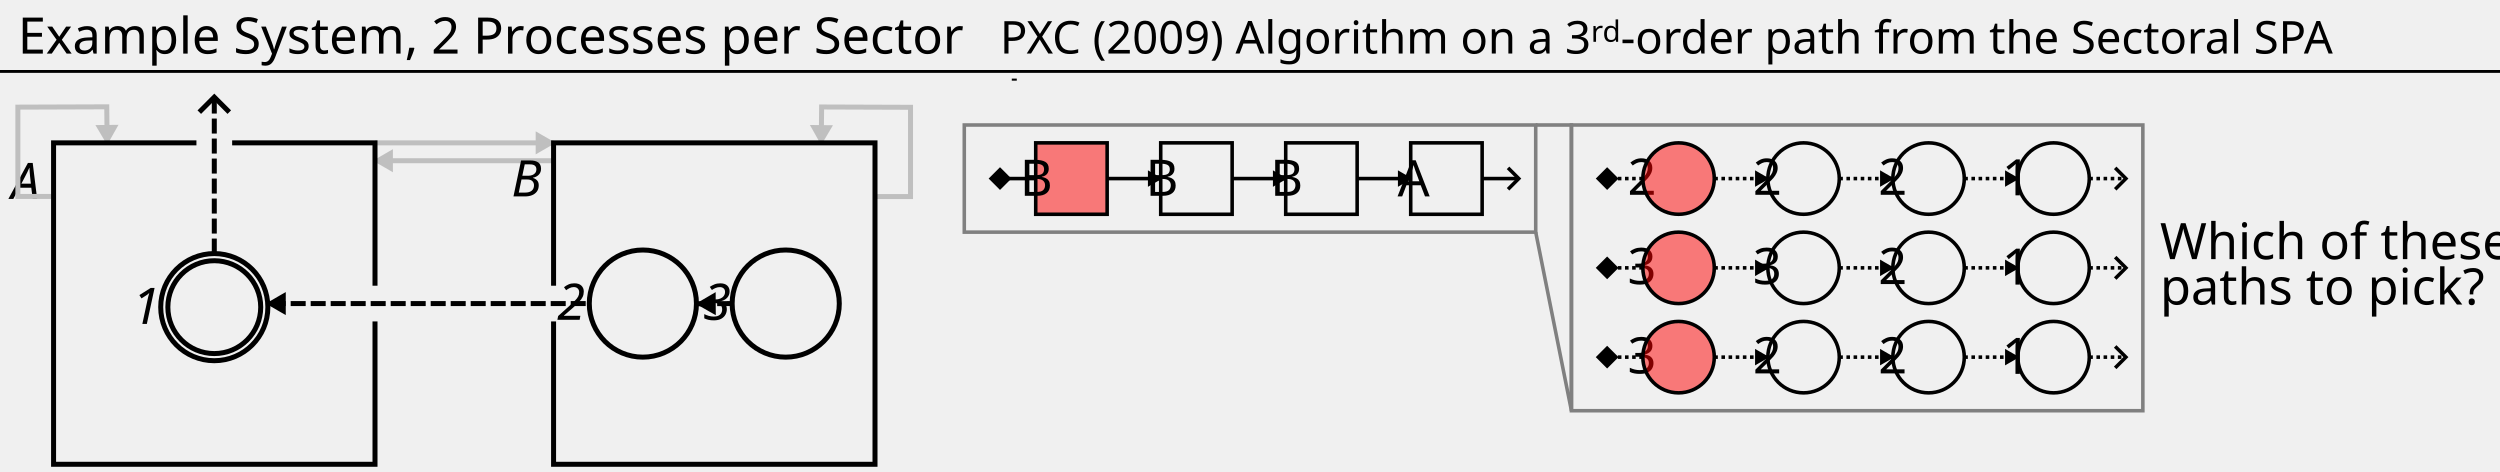
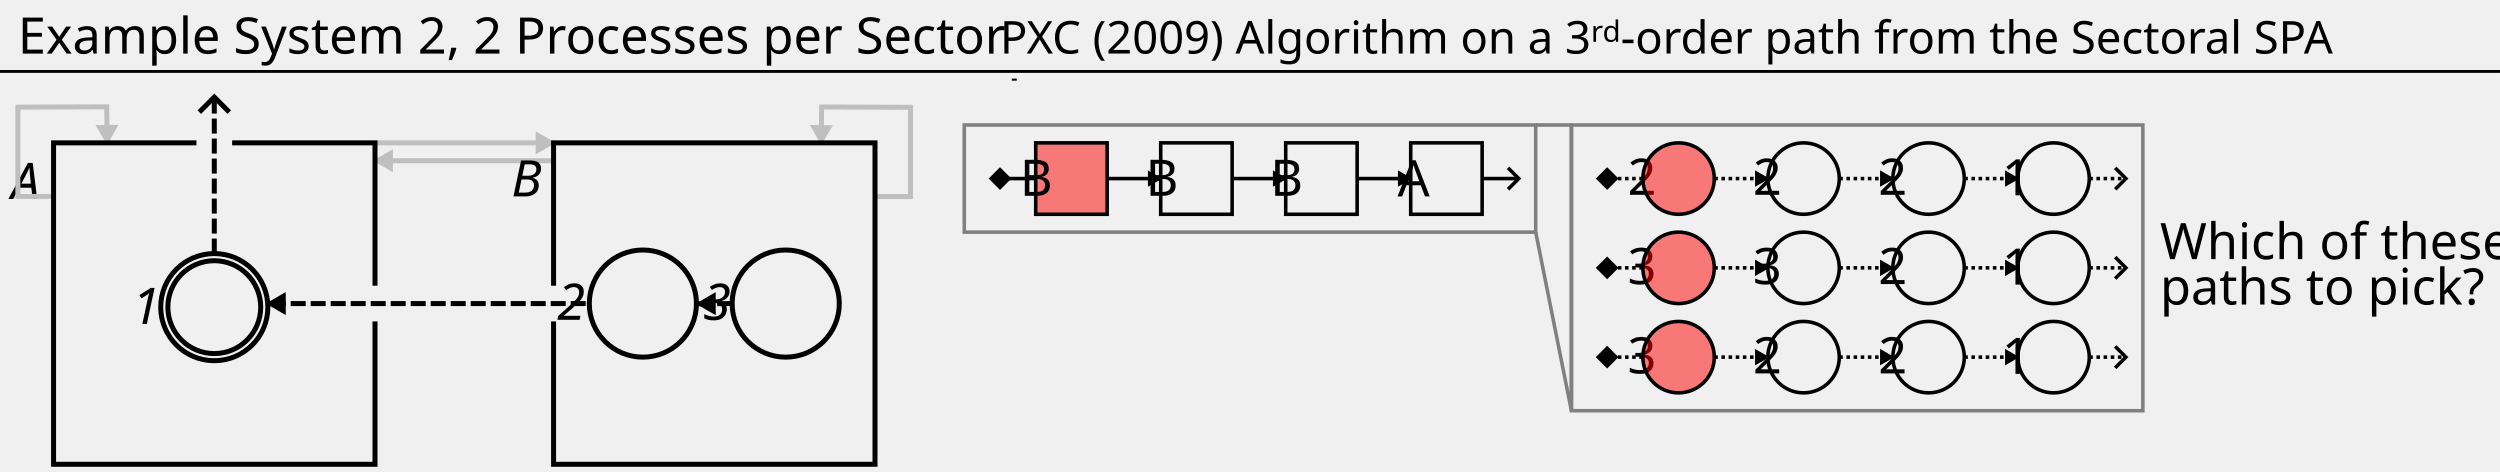
<svg xmlns="http://www.w3.org/2000/svg" xmlns:xlink="http://www.w3.org/1999/xlink" width="175mm" height="33mm" viewBox="0 0 661.417 124.725" version="1.1" id="svg1" xml:space="preserve">
  <defs id="defs1">
    <linearGradient id="swatch9">
      <stop style="stop-color:#ff0000;stop-opacity:1;" offset="0" id="stop9" />
      <stop style="stop-color:#0000ff;stop-opacity:1;" offset="1" id="stop10" />
    </linearGradient>
    <linearGradient id="linearGradient5-4" gradientTransform="matrix(3.760706,0,0,3.798444,597.8107,-311.2805)" x1="-85.604" y1="101.815" x2="-65.251" y2="101.815" gradientUnits="userSpaceOnUse">
      <stop style="stop-color:#ff0000;stop-opacity:1;" offset="0" id="stop4-8" />
      <stop style="stop-color:#0000ff;stop-opacity:1;" offset="1" id="stop5-6" />
    </linearGradient>
    <linearGradient id="linearGradient5" gradientTransform="matrix(3.760706,0,0,3.798444,811.7163,-311.6111)" x1="-85.604" y1="101.815" x2="-65.251" y2="101.815" gradientUnits="userSpaceOnUse">
      <stop style="stop-color:#ff0000;stop-opacity:1;" offset="0" id="stop4" />
      <stop style="stop-color:#0000ff;stop-opacity:1;" offset="1" id="stop5" />
    </linearGradient>
    <linearGradient xlink:href="#swatch9" id="linearGradient14" gradientUnits="userSpaceOnUse" gradientTransform="rotate(-45,-159.0584,269.5763)" x1="14.985" y1="239.158" x2="14.985" y2="210.874" />
    <linearGradient id="linearGradient5-9" gradientTransform="matrix(0.99502,0,0,1.005005,-8.503949,355.2464)" x1="492.236" y1="74.752" x2="569.162" y2="74.752" gradientUnits="userSpaceOnUse">
      <stop style="stop-color:#ff0000;stop-opacity:1;" offset="0" id="stop4-2" />
      <stop style="stop-color:#0000ff;stop-opacity:1;" offset="1" id="stop5-0" />
    </linearGradient>
    <marker style="overflow:visible" id="marker19-25-2-1-8-2-9-8-4-9-6-9" refX="3" refY="0" orient="auto-start-reverse" markerWidth="0.75" markerHeight="0.75" viewBox="0 0 1 1" preserveAspectRatio="xMidYMid">
      <path transform="scale(0.5)" style="fill:context-stroke;fill-rule:evenodd;stroke:context-stroke;stroke-width:1pt" d="M 5.77,0 -2.88,5 V -5 Z" id="path19-86-1-2-8-7-5-3-1-0-5-55" />
    </marker>
    <marker style="overflow:visible" id="ArrowWide-5-7-5" refX="0" refY="0" orient="auto-start-reverse" markerWidth="1" markerHeight="1" viewBox="0 0 1 1" preserveAspectRatio="xMidYMid">
      <path style="fill:none;stroke:context-stroke;stroke-width:1;stroke-linecap:butt" d="M 3,-3 0,0 3,3" id="path1-7-1-3" transform="rotate(180,0.125,0)" />
    </marker>
    <marker style="overflow:visible" id="marker19-68-37-1-5-0-9-9-6" refX="3" refY="0" orient="auto-start-reverse" markerWidth="0.75" markerHeight="0.75" viewBox="0 0 1 1" preserveAspectRatio="xMidYMid">
      <path transform="scale(0.5)" style="fill:context-stroke;fill-rule:evenodd;stroke:context-stroke;stroke-width:1pt" d="M 5.77,0 -2.88,5 V -5 Z" id="path19-602-4-7-8-195-7-4-7" />
    </marker>
    <marker style="overflow:visible" id="marker19-25-2-1-8-2-9-8-4-9-60-8" refX="3" refY="0" orient="auto-start-reverse" markerWidth="0.75" markerHeight="0.75" viewBox="0 0 1 1" preserveAspectRatio="xMidYMid">
      <path transform="scale(0.5)" style="fill:context-stroke;fill-rule:evenodd;stroke:context-stroke;stroke-width:1pt" d="M 5.77,0 -2.88,5 V -5 Z" id="path19-86-1-2-8-7-5-3-1-0-3-8" />
    </marker>
    <marker style="overflow:visible" id="marker19-25-2-1-8-2-9-8-4-9-04-2-5" refX="3" refY="0" orient="auto-start-reverse" markerWidth="0.75" markerHeight="0.75" viewBox="0 0 1 1" preserveAspectRatio="xMidYMid">
      <path transform="scale(0.5)" style="fill:context-stroke;fill-rule:evenodd;stroke:context-stroke;stroke-width:1pt" d="M 5.77,0 -2.88,5 V -5 Z" id="path19-86-1-2-8-7-5-3-1-0-45-0-1" />
    </marker>
    <marker style="overflow:visible" id="marker19-68-37-1-5-0-9-9-6-1" refX="3" refY="0" orient="auto-start-reverse" markerWidth="0.75" markerHeight="0.75" viewBox="0 0 1 1" preserveAspectRatio="xMidYMid">
      <path transform="scale(0.5)" style="fill:context-stroke;fill-rule:evenodd;stroke:context-stroke;stroke-width:1pt" d="M 5.77,0 -2.88,5 V -5 Z" id="path19-602-4-7-8-195-7-4-7-7" />
    </marker>
    <marker style="overflow:visible" id="marker19-25-2-1-8-2-9-8-4-9-6-9-1-1-0" refX="3" refY="0" orient="auto-start-reverse" markerWidth="0.75" markerHeight="0.75" viewBox="0 0 1 1" preserveAspectRatio="xMidYMid">
      <path transform="scale(0.5)" style="fill:context-stroke;fill-rule:evenodd;stroke:context-stroke;stroke-width:1pt" d="M 5.77,0 -2.88,5 V -5 Z" id="path19-86-1-2-8-7-5-3-1-0-5-55-1-7-0" />
    </marker>
    <marker style="overflow:visible" id="marker19-25-2-1-8-2-9-8-4-9-6-9-1-1-0-6" refX="3" refY="0" orient="auto-start-reverse" markerWidth="0.75" markerHeight="0.75" viewBox="0 0 1 1" preserveAspectRatio="xMidYMid">
      <path transform="scale(0.5)" style="fill:context-stroke;fill-rule:evenodd;stroke:context-stroke;stroke-width:1pt" d="M 5.77,0 -2.88,5 V -5 Z" id="path19-86-1-2-8-7-5-3-1-0-5-55-1-7-0-4" />
    </marker>
    <marker style="overflow:visible" id="marker19-25-2-1-8-2-9-8-4-9-6-9-1-1-0-9" refX="3" refY="0" orient="auto-start-reverse" markerWidth="0.75" markerHeight="0.75" viewBox="0 0 1 1" preserveAspectRatio="xMidYMid">
      <path transform="scale(0.5)" style="fill:context-stroke;fill-rule:evenodd;stroke:context-stroke;stroke-width:1pt" d="M 5.77,0 -2.88,5 V -5 Z" id="path19-86-1-2-8-7-5-3-1-0-5-55-1-7-0-3" />
    </marker>
    <marker style="overflow:visible" id="ArrowWide-5-7-5-0-9-1-9-2-1" refX="0" refY="0" orient="auto-start-reverse" markerWidth="1" markerHeight="1" viewBox="0 0 1 1" preserveAspectRatio="xMidYMid">
      <path style="fill:none;stroke:context-stroke;stroke-width:1;stroke-linecap:butt" d="M 3,-3 0,0 3,3" id="path1-7-1-3-4-6-1-2-1-6" transform="rotate(180,0.125,0)" />
    </marker>
    <marker style="overflow:visible" id="Diamond-1-1-97-5-8" refX="0" refY="0" orient="auto" markerWidth="1" markerHeight="1" viewBox="0 0 1 1" preserveAspectRatio="xMidYMid">
      <path transform="scale(0.45)" style="fill:context-stroke;fill-rule:evenodd;stroke:none" d="M 0,-7.071 -7.071,0 0,7.071 7.071,0 Z" id="path19-2-4-5-8-9" />
    </marker>
    <marker style="overflow:visible" id="marker19-25-2-1-8-2-9-8-4-9-6-9-1-1-0-7" refX="3" refY="0" orient="auto-start-reverse" markerWidth="0.75" markerHeight="0.75" viewBox="0 0 1 1" preserveAspectRatio="xMidYMid">
      <path transform="scale(0.5)" style="fill:context-stroke;fill-rule:evenodd;stroke:context-stroke;stroke-width:1pt" d="M 5.77,0 -2.88,5 V -5 Z" id="path19-86-1-2-8-7-5-3-1-0-5-55-1-7-0-5" />
    </marker>
    <marker style="overflow:visible" id="marker19-25-2-1-8-2-9-8-4-9-6-9-1-1-0-6-0" refX="3" refY="0" orient="auto-start-reverse" markerWidth="0.75" markerHeight="0.75" viewBox="0 0 1 1" preserveAspectRatio="xMidYMid">
      <path transform="scale(0.5)" style="fill:context-stroke;fill-rule:evenodd;stroke:context-stroke;stroke-width:1pt" d="M 5.77,0 -2.88,5 V -5 Z" id="path19-86-1-2-8-7-5-3-1-0-5-55-1-7-0-4-2" />
    </marker>
    <marker style="overflow:visible" id="marker19-25-2-1-8-2-9-8-4-9-6-9-1-1-0-9-1" refX="3" refY="0" orient="auto-start-reverse" markerWidth="0.75" markerHeight="0.75" viewBox="0 0 1 1" preserveAspectRatio="xMidYMid">
      <path transform="scale(0.5)" style="fill:context-stroke;fill-rule:evenodd;stroke:context-stroke;stroke-width:1pt" d="M 5.77,0 -2.88,5 V -5 Z" id="path19-86-1-2-8-7-5-3-1-0-5-55-1-7-0-3-8" />
    </marker>
    <marker style="overflow:visible" id="Diamond-1-1-97-5-8-7" refX="0" refY="0" orient="auto" markerWidth="1" markerHeight="1" viewBox="0 0 1 1" preserveAspectRatio="xMidYMid">
      <path transform="scale(0.45)" style="fill:context-stroke;fill-rule:evenodd;stroke:none" d="M 0,-7.071 -7.071,0 0,7.071 7.071,0 Z" id="path19-2-4-5-8-9-1" />
    </marker>
    <marker style="overflow:visible" id="ArrowWide-5-7-5-0-9-1-9-2-1-5" refX="0" refY="0" orient="auto-start-reverse" markerWidth="1" markerHeight="1" viewBox="0 0 1 1" preserveAspectRatio="xMidYMid">
      <path style="fill:none;stroke:context-stroke;stroke-width:1;stroke-linecap:butt" d="M 3,-3 0,0 3,3" id="path1-7-1-3-4-6-1-2-1-6-5" transform="rotate(180,0.125,0)" />
    </marker>
    <marker style="overflow:visible" id="marker19-25-2-1-8-2-9-8-4-9-6-9-1-1-0-7-7" refX="3" refY="0" orient="auto-start-reverse" markerWidth="0.75" markerHeight="0.75" viewBox="0 0 1 1" preserveAspectRatio="xMidYMid">
      <path transform="scale(0.5)" style="fill:context-stroke;fill-rule:evenodd;stroke:context-stroke;stroke-width:1pt" d="M 5.77,0 -2.88,5 V -5 Z" id="path19-86-1-2-8-7-5-3-1-0-5-55-1-7-0-5-8" />
    </marker>
    <marker style="overflow:visible" id="marker19-25-2-1-8-2-9-8-4-9-6-9-1-1-0-6-0-4" refX="3" refY="0" orient="auto-start-reverse" markerWidth="0.75" markerHeight="0.75" viewBox="0 0 1 1" preserveAspectRatio="xMidYMid">
      <path transform="scale(0.5)" style="fill:context-stroke;fill-rule:evenodd;stroke:context-stroke;stroke-width:1pt" d="M 5.77,0 -2.88,5 V -5 Z" id="path19-86-1-2-8-7-5-3-1-0-5-55-1-7-0-4-2-0" />
    </marker>
    <marker style="overflow:visible" id="marker19-25-2-1-8-2-9-8-4-9-6-9-1-1-0-9-1-0" refX="3" refY="0" orient="auto-start-reverse" markerWidth="0.75" markerHeight="0.75" viewBox="0 0 1 1" preserveAspectRatio="xMidYMid">
      <path transform="scale(0.5)" style="fill:context-stroke;fill-rule:evenodd;stroke:context-stroke;stroke-width:1pt" d="M 5.77,0 -2.88,5 V -5 Z" id="path19-86-1-2-8-7-5-3-1-0-5-55-1-7-0-3-8-6" />
    </marker>
    <marker style="overflow:visible" id="Diamond-1-1-97-5-8-7-2" refX="0" refY="0" orient="auto" markerWidth="1" markerHeight="1" viewBox="0 0 1 1" preserveAspectRatio="xMidYMid">
      <path transform="scale(0.45)" style="fill:context-stroke;fill-rule:evenodd;stroke:none" d="M 0,-7.071 -7.071,0 0,7.071 7.071,0 Z" id="path19-2-4-5-8-9-1-4" />
    </marker>
    <marker style="overflow:visible" id="ArrowWide-5-7-5-0-9-1-9-2-1-5-7" refX="0" refY="0" orient="auto-start-reverse" markerWidth="1" markerHeight="1" viewBox="0 0 1 1" preserveAspectRatio="xMidYMid">
      <path style="fill:none;stroke:context-stroke;stroke-width:1;stroke-linecap:butt" d="M 3,-3 0,0 3,3" id="path1-7-1-3-4-6-1-2-1-6-5-4" transform="rotate(180,0.125,0)" />
    </marker>
    <marker style="overflow:visible" id="marker19-25-2-1-8-2-9-8-4-9-6-9-1-1-0-7-7-7" refX="3" refY="0" orient="auto-start-reverse" markerWidth="0.75" markerHeight="0.75" viewBox="0 0 1 1" preserveAspectRatio="xMidYMid">
      <path transform="scale(0.5)" style="fill:context-stroke;fill-rule:evenodd;stroke:context-stroke;stroke-width:1pt" d="M 5.77,0 -2.88,5 V -5 Z" id="path19-86-1-2-8-7-5-3-1-0-5-55-1-7-0-5-8-6" />
    </marker>
    <marker style="overflow:visible" id="marker19-25-2-1-8-2-9-8-4-9-6-9-1-1-0-6-0-4-8" refX="3" refY="0" orient="auto-start-reverse" markerWidth="0.75" markerHeight="0.75" viewBox="0 0 1 1" preserveAspectRatio="xMidYMid">
      <path transform="scale(0.5)" style="fill:context-stroke;fill-rule:evenodd;stroke:context-stroke;stroke-width:1pt" d="M 5.77,0 -2.88,5 V -5 Z" id="path19-86-1-2-8-7-5-3-1-0-5-55-1-7-0-4-2-0-6" />
    </marker>
    <marker style="overflow:visible" id="marker19-25-2-1-8-2-9-8-4-9-6-9-1-1-0-9-1-0-7" refX="3" refY="0" orient="auto-start-reverse" markerWidth="0.75" markerHeight="0.75" viewBox="0 0 1 1" preserveAspectRatio="xMidYMid">
      <path transform="scale(0.5)" style="fill:context-stroke;fill-rule:evenodd;stroke:context-stroke;stroke-width:1pt" d="M 5.77,0 -2.88,5 V -5 Z" id="path19-86-1-2-8-7-5-3-1-0-5-55-1-7-0-3-8-6-1" />
    </marker>
    <marker style="overflow:visible" id="Diamond-1-1-97-5-8-7-2-8" refX="0" refY="0" orient="auto" markerWidth="1" markerHeight="1" viewBox="0 0 1 1" preserveAspectRatio="xMidYMid">
      <path transform="scale(0.45)" style="fill:context-stroke;fill-rule:evenodd;stroke:none" d="M 0,-7.071 -7.071,0 0,7.071 7.071,0 Z" id="path19-2-4-5-8-9-1-4-4" />
    </marker>
    <marker style="overflow:visible" id="ArrowWide-5-7-5-0-9-1-9-2-1-5-7-9" refX="0" refY="0" orient="auto-start-reverse" markerWidth="1" markerHeight="1" viewBox="0 0 1 1" preserveAspectRatio="xMidYMid">
      <path style="fill:none;stroke:context-stroke;stroke-width:1;stroke-linecap:butt" d="M 3,-3 0,0 3,3" id="path1-7-1-3-4-6-1-2-1-6-5-4-7" transform="rotate(180,0.125,0)" />
    </marker>
  </defs>
  <g id="layer1">
    <text xml:space="preserve" style="font-size:13.333px;line-height:0.9;font-family:'CMU Classical Serif';-inkscape-font-specification:'CMU Classical Serif';fill:none;stroke:#000000;stroke-width:0.756;stroke-miterlimit:4.1;stroke-dasharray:none;stroke-opacity:1" x="9.448" y="-47.244" id="text1">
      <tspan id="tspan1" x="9.448" y="-47.244" style="fill:#000000;fill-opacity:1;stroke:none">approximate size of full-page figure in "JIE"</tspan>
      <tspan x="9.448" y="-35.244" style="fill:#000000;fill-opacity:1;stroke:none" id="tspan3">660x760px</tspan>
      <tspan x="9.448" y="-23.244" style="fill:#000000;fill-opacity:1;stroke:none" id="tspan2">based on Figure 3 in DOI: 10.1111/jiec.12142</tspan>
    </text>
    <text xml:space="preserve" style="font-style:italic;font-variant:normal;font-weight:500;font-stretch:normal;font-size:13.333px;line-height:0.9;font-family:'CMU Classical Serif';-inkscape-font-specification:'CMU Classical Serif Medium Italic';text-align:start;text-anchor:start;fill:#ffffff;fill-opacity:0;stroke:#0000ff;stroke-width:0.378;stroke-dasharray:none;stroke-dashoffset:0;stroke-opacity:1" x="245.669" y="14.173" id="text111-5">
      <tspan id="tspan111-7" style="font-style:normal;font-variant:normal;font-weight:normal;font-stretch:normal;font-size:13.333px;font-family:'CMU Classical Serif';-inkscape-font-specification:'CMU Classical Serif';text-align:start;text-anchor:start;fill:#000000;fill-opacity:1;stroke:none;stroke-width:0.378;stroke-dasharray:none;stroke-opacity:1" x="245.669" y="14.173" />
    </text>
    <ellipse style="fill:none;stroke:#000000;stroke-width:1.323;stroke-miterlimit:4.1;stroke-dasharray:none;stroke-dashoffset:0" id="path2" cx="268.346" cy="21.068" rx="4.5474816e-13" ry="0.281" />
    <path style="fill:none;fill-opacity:1;stroke:#bfbfbf;stroke-width:1.323;stroke-dasharray:none;stroke-opacity:1;marker-end:url(#marker19-25-2-1-8-2-9-8-4-9-6-9)" d="m 99.212,37.795 47.244,-1e-5" id="path99-4-7-6-1-4-8-3-8-08-4-59" />
    <path style="fill:#ffffff;fill-opacity:0;stroke:#bfbfbf;stroke-width:1.323;stroke-dasharray:none;stroke-opacity:1;marker-end:url(#marker19-25-2-1-8-2-9-8-4-9-6-9)" d="M 146.456,42.52 H 99.212" id="path100-7-5-9-2-0-0-5-5-1-8-13" />
    <path style="fill:#0000ff;stroke:#000000;stroke-width:1.323;stroke-dasharray:3.969, 1.323;stroke-dashoffset:0;marker-end:url(#ArrowWide-5-7-5)" d="m 56.692,67.087 -2.2e-5,-41.055" id="path6-8-1-8" />
    <path style="fill:#0000ff;stroke:#000000;stroke-width:1.323;stroke-dasharray:3.969, 1.323;stroke-dashoffset:0;marker-end:url(#marker19-68-37-1-5-0-9-9-6)" d="m 154.96,80.315 -84.094,1e-5" id="path6-8-1-8-1" />
    <path style="fill:#0000ff;stroke:#000000;stroke-width:1.323;stroke-dasharray:3.969, 1.323;stroke-dashoffset:0;marker-end:url(#marker19-68-37-1-5-0-9-9-6-1)" d="m 193.701,80.315 -9.083,0.052" id="path6-8-1-8-1-3" />
    <text xml:space="preserve" style="font-style:italic;font-variant:normal;font-weight:normal;font-stretch:normal;font-size:13.333px;line-height:0.9;font-family:'CMU Serif Extra';-inkscape-font-specification:'CMU Serif Extra Italic';text-align:end;text-anchor:end;fill:none;fill-opacity:1;stroke:#000000;stroke-width:3.028;stroke-linecap:butt;stroke-linejoin:miter;stroke-dasharray:none;stroke-dashoffset:0;stroke-opacity:1;paint-order:normal" x="27.806" y="52.623" id="text112-4-89-1-2">
      <tspan id="tspan112-9-4-4-0" style="font-size:13.333px;fill:#000000;fill-opacity:1;stroke:none;stroke-width:3.028" x="27.806" y="52.623">A</tspan>
    </text>
    <text xml:space="preserve" style="font-style:italic;font-variant:normal;font-weight:normal;font-stretch:normal;font-size:13.333px;line-height:0.9;font-family:'CMU Serif Extra';-inkscape-font-specification:'CMU Serif Extra Italic';text-align:end;text-anchor:end;fill:none;fill-opacity:1;stroke:#000000;stroke-width:3.028;stroke-linecap:butt;stroke-linejoin:miter;stroke-dasharray:none;stroke-dashoffset:0;stroke-opacity:1;paint-order:normal" x="160.63" y="51.969" id="text112-5-31-7-2-0-6-0-6-5-1">
      <tspan id="tspan112-0-71-0-2-4-2-90-5-5-5" style="font-size:13.333px;fill:#000000;fill-opacity:1;stroke:none;stroke-width:3.028" x="160.63" y="51.969">B</tspan>
    </text>
    <text xml:space="preserve" style="font-style:italic;font-variant:normal;font-weight:500;font-stretch:normal;font-size:13.333px;line-height:0.9;font-family:'CMU Classical Serif';-inkscape-font-specification:'CMU Classical Serif Medium Italic';text-align:end;text-anchor:end;fill:#000000;fill-opacity:1;stroke:none;stroke-width:1.211;stroke-dasharray:none;stroke-opacity:1" x="172.1" y="84.608" id="text74-7-4-9-7-50-4-3-3">
      <tspan id="tspan74-9-18-1-6-52-1-2-7" style="font-size:13.333px;fill:#000000;fill-opacity:1;stroke:none;stroke-width:1.211;stroke-dasharray:none;stroke-opacity:1" x="172.1" y="84.608">2</tspan>
    </text>
    <path style="fill:none;stroke:#bfbfbf;stroke-width:1.323;stroke-miterlimit:4.1;stroke-dasharray:none;stroke-opacity:1;marker-end:url(#marker19-25-2-1-8-2-9-8-4-9-60-8)" d="M 14.173,51.969 H 4.724 V 28.346 l 23.517,-0.085 0.106,9.533" id="path9-5-4" />
    <path style="fill:none;stroke:#bfbfbf;stroke-width:1.323;stroke-miterlimit:4.1;stroke-dasharray:none;stroke-opacity:1;marker-end:url(#marker19-25-2-1-8-2-9-8-4-9-04-2-5)" d="m 231.443,52.011 h 9.449 v -23.622 l -23.517,-0.085 -0.106,9.533" id="path9-7-0-2" />
    <text xml:space="preserve" style="font-style:italic;font-variant:normal;font-weight:500;font-stretch:normal;font-size:13.333px;line-height:0.9;font-family:'CMU Classical Serif';-inkscape-font-specification:'CMU Classical Serif Medium Italic';text-align:end;text-anchor:end;fill:#000000;fill-opacity:1;stroke:none;stroke-width:1.211;stroke-dasharray:none;stroke-opacity:1" x="59.654" y="85.694" id="text74-71-9-5-97-8-8-5-7">
      <tspan id="tspan74-33-9-0-5-8-6-2-7" style="font-size:13.333px;fill:#000000;fill-opacity:1;stroke:none;stroke-width:1.211;stroke-dasharray:none;stroke-opacity:1" x="59.654" y="85.694">1</tspan>
    </text>
    <ellipse style="fill:none;stroke:#000000;stroke-width:1.323;stroke-miterlimit:4.1;stroke-dasharray:none;stroke-dashoffset:0;stroke-opacity:1" id="path10-9" cx="56.692" cy="81.26" rx="14.173" ry="14.173" />
    <ellipse style="fill:none;stroke:#000000;stroke-width:1.323;stroke-miterlimit:4.1;stroke-dasharray:none;stroke-dashoffset:0;stroke-opacity:1" id="path11-7" cx="56.692" cy="81.26" rx="12.283" ry="12.283" />
    <ellipse style="fill:none;stroke:#000000;stroke-width:1.323;stroke-miterlimit:4.1;stroke-dasharray:none;stroke-dashoffset:0;stroke-opacity:1" id="path10-9-0" cx="-80.315" cy="170.078" rx="14.173" ry="14.173" transform="rotate(-90)" />
    <text xml:space="preserve" style="font-style:italic;font-variant:normal;font-weight:500;font-stretch:normal;font-size:13.333px;line-height:0.9;font-family:'CMU Classical Serif';-inkscape-font-specification:'CMU Classical Serif Medium Italic';text-align:end;text-anchor:end;fill:#000000;fill-opacity:1;stroke:none;stroke-width:1.211;stroke-dasharray:none;stroke-opacity:1" x="210.708" y="84.615" id="text74-7-4-9-7-50-4-3-3-0">
      <tspan id="tspan74-9-18-1-6-52-1-2-7-3" style="font-size:13.333px;fill:#000000;fill-opacity:1;stroke:none;stroke-width:1.211;stroke-dasharray:none;stroke-opacity:1" x="210.708" y="84.615">3</tspan>
    </text>
    <ellipse style="fill:none;stroke:#000000;stroke-width:1.323;stroke-miterlimit:4.1;stroke-dasharray:none;stroke-dashoffset:0;stroke-opacity:1" id="path10-9-0-9" cx="-80.315" cy="207.874" rx="14.173" ry="14.173" transform="rotate(-90)" />
    <path style="fill:none;stroke:#000000;stroke-width:1.323;stroke-miterlimit:4.1;stroke-dasharray:none;stroke-dashoffset:0;stroke-opacity:1" d="m 99.212,85.039 v 37.795 l -85.04,6e-5 V 37.795 h 37.795" id="path25" />
    <path style="fill:none;fill-opacity:1;stroke:#000000;stroke-width:1.323;stroke-miterlimit:4.1;stroke-dasharray:none;stroke-dashoffset:0;stroke-opacity:1" d="m 61.417,37.795 h 37.795 l 9e-6,37.795" id="path4" />
    <path style="fill:none;fill-opacity:1;stroke:#000000;stroke-width:1.323;stroke-miterlimit:4.1;stroke-dasharray:none;stroke-dashoffset:0;stroke-opacity:1" d="m 146.456,75.591 v -37.795 h 85.04 V 122.835 H 146.456 V 85.039" id="path5" />
    <text xml:space="preserve" style="font-size:13.333px;line-height:0.9;font-family:'CMU Classical Serif';-inkscape-font-specification:'CMU Classical Serif';font-variation-settings:normal;text-align:center;text-anchor:middle;vector-effect:none;fill:none;fill-opacity:0.5;stroke:#000000;stroke-width:0.945;stroke-linecap:butt;stroke-linejoin:miter;stroke-miterlimit:4.1;stroke-dasharray:0.945, 0.945;stroke-dashoffset:0;stroke-opacity:1;-inkscape-stroke:none" x="4.724" y="14.173" id="text35-5">
-       <tspan id="tspan35-9" x="4.724" y="14.173" style="text-align:start;text-anchor:start;fill:#000000;fill-opacity:1;stroke:none;stroke-width:0.945">Example System, 2 Processes per Sector</tspan>
+       <tspan id="tspan35-9" x="4.724" y="14.173" style="text-align:start;text-anchor:start;fill:#000000;fill-opacity:1;stroke:none;stroke-width:0.945">Example System 2, 2 Processes per Sector</tspan>
    </text>
    <path style="fill:none;fill-opacity:1;stroke:#000000;stroke-width:0.756;stroke-miterlimit:4.1;stroke-dasharray:none;stroke-dashoffset:0;stroke-opacity:1" d="M -6.5309063e-4,18.898 H 661.418" id="path43-3-7" />
    <text xml:space="preserve" style="font-size:12px;line-height:0.9;font-family:'CMU Classical Serif';-inkscape-font-specification:'CMU Classical Serif';font-variation-settings:normal;text-align:center;baseline-shift:baseline;text-anchor:middle;vector-effect:none;fill:#000000;fill-opacity:1;stroke:none;stroke-width:0.945;stroke-linecap:butt;stroke-linejoin:miter;stroke-miterlimit:4.1;stroke-dasharray:0.945, 0.945;stroke-dashoffset:0;stroke-opacity:1;-inkscape-stroke:none" x="264.567" y="14.173" id="text36-4-5-1">
      <tspan id="tspan36-5-4-7" x="264.567" y="14.173" style="text-align:start;text-anchor:start;stroke-width:0.945">PXC (2009) Algorithm on a 3<tspan style="font-size:7.8px;baseline-shift:super;stroke-width:0.945" id="tspan53">rd</tspan>-order path from the Sectoral SPA</tspan>
    </text>
    <path style="font-variation-settings:normal;fill:#ffffff;fill-opacity:0;stroke:#000000;stroke-width:0.945;stroke-linecap:butt;stroke-linejoin:miter;stroke-miterlimit:4;stroke-dasharray:none;stroke-dashoffset:0;stroke-opacity:1;marker-end:url(#marker19-25-2-1-8-2-9-8-4-9-6-9-1-1-0);stop-color:#000000" d="m 292.913,47.244 h 14.173" id="path44-5-5" />
    <rect style="font-variation-settings:normal;vector-effect:none;fill:none;fill-opacity:0.5;stroke:#000000;stroke-width:0.945;stroke-linecap:butt;stroke-linejoin:miter;stroke-miterlimit:4.1;stroke-dasharray:none;stroke-dashoffset:0;stroke-opacity:1;-inkscape-stroke:none;stop-color:#000000" id="rect26-3-0" width="18.898" height="18.898" x="307.087" y="37.795" />
    <path style="font-variation-settings:normal;fill:#ffffff;fill-opacity:0;stroke:#000000;stroke-width:0.945;stroke-linecap:butt;stroke-linejoin:miter;stroke-miterlimit:4;stroke-dasharray:none;stroke-dashoffset:0;stroke-opacity:1;marker-end:url(#marker19-25-2-1-8-2-9-8-4-9-6-9-1-1-0-6);stop-color:#000000" d="m 325.984,47.244 h 14.173" id="path44-5-5-8" />
    <rect style="font-variation-settings:normal;vector-effect:none;fill:none;fill-opacity:0.5;stroke:#000000;stroke-width:0.945;stroke-linecap:butt;stroke-linejoin:miter;stroke-miterlimit:4.1;stroke-dasharray:none;stroke-dashoffset:0;stroke-opacity:1;-inkscape-stroke:none;stop-color:#000000" id="rect26-3-0-4" width="18.898" height="18.898" x="340.158" y="37.795" />
    <path style="font-variation-settings:normal;fill:#ffffff;fill-opacity:0;stroke:#000000;stroke-width:0.945;stroke-linecap:butt;stroke-linejoin:miter;stroke-miterlimit:4;stroke-dasharray:none;stroke-dashoffset:0;stroke-opacity:1;marker-end:url(#marker19-25-2-1-8-2-9-8-4-9-6-9-1-1-0-9);stop-color:#000000" d="m 359.055,47.244 h 14.173" id="path44-5-5-5" />
    <rect style="font-variation-settings:normal;vector-effect:none;fill:none;fill-opacity:0.5;stroke:#000000;stroke-width:0.945;stroke-linecap:butt;stroke-linejoin:miter;stroke-miterlimit:4.1;stroke-dasharray:none;stroke-dashoffset:0;stroke-opacity:1;-inkscape-stroke:none;stop-color:#000000" id="rect26-3-0-7" width="18.898" height="18.898" x="373.228" y="37.795" />
    <rect style="font-variation-settings:normal;vector-effect:none;fill:#ff0000;fill-opacity:0.5;stroke:#000000;stroke-width:0.945;stroke-linecap:butt;stroke-linejoin:miter;stroke-miterlimit:4.1;stroke-dasharray:none;stroke-dashoffset:0;stroke-opacity:1;-inkscape-stroke:none;stop-color:#000000" id="rect26-3-0-0" width="18.898" height="18.898" x="274.016" y="37.795" />
    <path style="font-variation-settings:normal;vector-effect:none;fill:none;fill-opacity:1;stroke:#000000;stroke-width:0.945;stroke-linecap:butt;stroke-linejoin:miter;stroke-miterlimit:4.1;stroke-dasharray:none;stroke-dashoffset:0;stroke-opacity:1;-inkscape-stroke:none;marker-end:url(#Diamond-1-1-97-5-8)" d="m 274.016,47.244 h -9.449" id="path26-8-8-2-40-30-9-1" />
    <path style="font-variation-settings:normal;vector-effect:none;fill:none;fill-opacity:1;stroke:#000000;stroke-width:0.945;stroke-linecap:butt;stroke-linejoin:miter;stroke-miterlimit:4.1;stroke-dasharray:none;stroke-dashoffset:0;stroke-opacity:1;-inkscape-stroke:none;marker-end:url(#ArrowWide-5-7-5-0-9-1-9-2-1)" d="m 392.126,47.244 h 9.449" id="path26-8-8-6-9-8-5" />
    <text xml:space="preserve" style="font-size:13.333px;line-height:0.9;font-family:'CMU Classical Serif';-inkscape-font-specification:'CMU Classical Serif';font-variation-settings:normal;text-align:center;text-anchor:middle;opacity:1;vector-effect:none;fill:#ff0000;fill-opacity:0.5;stroke:#000000;stroke-width:0.945;stroke-linecap:butt;stroke-linejoin:miter;stroke-miterlimit:4.1;stroke-dasharray:none;stroke-dashoffset:0;stroke-opacity:1;-inkscape-stroke:none" x="349.079" y="51.798" id="text4">
      <tspan id="tspan4" style="fill:#000000;fill-opacity:1;stroke:none;stroke-width:0.945" x="349.079" y="51.798">B</tspan>
    </text>
    <text xml:space="preserve" style="font-size:13.333px;line-height:0.9;font-family:'CMU Classical Serif';-inkscape-font-specification:'CMU Classical Serif';font-variation-settings:normal;text-align:center;text-anchor:middle;vector-effect:none;fill:#ff0000;fill-opacity:0.5;stroke:#000000;stroke-width:0.945;stroke-linecap:butt;stroke-linejoin:miter;stroke-miterlimit:4.1;stroke-dasharray:none;stroke-dashoffset:0;stroke-opacity:1;-inkscape-stroke:none" x="316.102" y="51.798" id="text4-2">
      <tspan id="tspan4-4" style="fill:#000000;fill-opacity:1;stroke:none;stroke-width:0.945" x="316.102" y="51.798">B</tspan>
    </text>
    <text xml:space="preserve" style="font-size:13.333px;line-height:0.9;font-family:'CMU Classical Serif';-inkscape-font-specification:'CMU Classical Serif';font-variation-settings:normal;text-align:center;text-anchor:middle;vector-effect:none;fill:#ff0000;fill-opacity:0.5;stroke:#000000;stroke-width:0.945;stroke-linecap:butt;stroke-linejoin:miter;stroke-miterlimit:4.1;stroke-dasharray:none;stroke-dashoffset:0;stroke-opacity:1;-inkscape-stroke:none" x="282.836" y="51.798" id="text4-25">
      <tspan id="tspan4-1" style="fill:#000000;fill-opacity:1;stroke:none;stroke-width:0.945" x="282.836" y="51.798">B</tspan>
    </text>
    <text xml:space="preserve" style="font-size:13.333px;line-height:0.9;font-family:'CMU Classical Serif';-inkscape-font-specification:'CMU Classical Serif';font-variation-settings:normal;text-align:center;text-anchor:middle;vector-effect:none;fill:#ff0000;fill-opacity:0.5;stroke:#000000;stroke-width:0.945;stroke-linecap:butt;stroke-linejoin:miter;stroke-miterlimit:4.1;stroke-dasharray:none;stroke-dashoffset:0;stroke-opacity:1;-inkscape-stroke:none" x="382.677" y="51.969" id="text4-5">
      <tspan id="tspan4-5" style="fill:#000000;fill-opacity:1;stroke:none;stroke-width:0.945" x="382.677" y="51.969">A</tspan>
    </text>
    <path style="font-variation-settings:normal;fill:#ffffff;fill-opacity:0;stroke:#000000;stroke-width:0.945;stroke-linecap:butt;stroke-linejoin:miter;stroke-miterlimit:4;stroke-dasharray:0.945, 0.945;stroke-dashoffset:0;stroke-opacity:1;marker-end:url(#marker19-25-2-1-8-2-9-8-4-9-6-9-1-1-0-7);stop-color:#000000" d="m 453.544,47.244 h 14.173" id="path44-5-5-56" />
    <path style="font-variation-settings:normal;fill:#ffffff;fill-opacity:0;stroke:#000000;stroke-width:0.945;stroke-linecap:butt;stroke-linejoin:miter;stroke-miterlimit:4;stroke-dasharray:0.945, 0.945;stroke-dashoffset:0;stroke-opacity:1;marker-end:url(#marker19-25-2-1-8-2-9-8-4-9-6-9-1-1-0-6-0);stop-color:#000000" d="m 486.615,47.244 h 14.173" id="path44-5-5-8-4" />
    <path style="font-variation-settings:normal;fill:#ffffff;fill-opacity:0;stroke:#000000;stroke-width:0.945;stroke-linecap:butt;stroke-linejoin:miter;stroke-miterlimit:4;stroke-dasharray:0.945, 0.945;stroke-dashoffset:0;stroke-opacity:1;marker-end:url(#marker19-25-2-1-8-2-9-8-4-9-6-9-1-1-0-9-1);stop-color:#000000" d="m 519.685,47.244 h 14.173" id="path44-5-5-5-6" />
    <path style="font-variation-settings:normal;vector-effect:none;fill:none;fill-opacity:1;stroke:#000000;stroke-width:0.945;stroke-linecap:butt;stroke-linejoin:miter;stroke-miterlimit:4.1;stroke-dasharray:0.945, 0.945;stroke-dashoffset:0;stroke-opacity:1;-inkscape-stroke:none;marker-end:url(#Diamond-1-1-97-5-8-7)" d="m 434.646,47.244 h -9.449" id="path26-8-8-2-40-30-9-1-0" />
    <path style="font-variation-settings:normal;vector-effect:none;fill:none;fill-opacity:1;stroke:#000000;stroke-width:0.945;stroke-linecap:butt;stroke-linejoin:miter;stroke-miterlimit:4.1;stroke-dasharray:0.945, 0.945;stroke-dashoffset:0;stroke-opacity:1;-inkscape-stroke:none;marker-end:url(#ArrowWide-5-7-5-0-9-1-9-2-1-5)" d="m 552.756,47.244 h 9.449" id="path26-8-8-6-9-8-5-4" />
    <text xml:space="preserve" style="font-size:13.333px;line-height:0.9;font-family:'CMU Classical Serif';-inkscape-font-specification:'CMU Classical Serif';font-variation-settings:normal;text-align:center;text-anchor:middle;vector-effect:none;fill:#ff0000;fill-opacity:0.5;stroke:#000000;stroke-width:0.945;stroke-linecap:butt;stroke-linejoin:miter;stroke-miterlimit:4.1;stroke-dasharray:none;stroke-dashoffset:0;stroke-opacity:1;-inkscape-stroke:none" x="509.42" y="51.538" id="text4-4">
      <tspan id="tspan4-59" style="fill:#000000;fill-opacity:1;stroke:none;stroke-width:0.945" x="509.42" y="51.538">2</tspan>
    </text>
    <text xml:space="preserve" style="font-size:13.333px;line-height:0.9;font-family:'CMU Classical Serif';-inkscape-font-specification:'CMU Classical Serif';font-variation-settings:normal;text-align:center;text-anchor:middle;vector-effect:none;fill:#ff0000;fill-opacity:0.5;stroke:#000000;stroke-width:0.945;stroke-linecap:butt;stroke-linejoin:miter;stroke-miterlimit:4.1;stroke-dasharray:none;stroke-dashoffset:0;stroke-opacity:1;-inkscape-stroke:none" x="476.249" y="51.538" id="text4-2-7">
      <tspan id="tspan4-4-5" style="fill:#000000;fill-opacity:1;stroke:none;stroke-width:0.945" x="476.249" y="51.538">2</tspan>
    </text>
    <text xml:space="preserve" style="font-size:13.333px;line-height:0.9;font-family:'CMU Classical Serif';-inkscape-font-specification:'CMU Classical Serif';font-variation-settings:normal;text-align:center;text-anchor:middle;vector-effect:none;fill:#ff0000;fill-opacity:0.5;stroke:#000000;stroke-width:0.945;stroke-linecap:butt;stroke-linejoin:miter;stroke-miterlimit:4.1;stroke-dasharray:none;stroke-dashoffset:0;stroke-opacity:1;-inkscape-stroke:none" x="443.079" y="51.538" id="text4-25-3">
      <tspan id="tspan4-1-9" style="fill:#000000;fill-opacity:1;stroke:none;stroke-width:0.945" x="443.079" y="51.538">2</tspan>
    </text>
    <text xml:space="preserve" style="font-size:13.333px;line-height:0.9;font-family:'CMU Classical Serif';-inkscape-font-specification:'CMU Classical Serif';font-variation-settings:normal;text-align:center;text-anchor:middle;vector-effect:none;fill:#ff0000;fill-opacity:0.5;stroke:#000000;stroke-width:0.945;stroke-linecap:butt;stroke-linejoin:miter;stroke-miterlimit:4.1;stroke-dasharray:none;stroke-dashoffset:0;stroke-opacity:1;-inkscape-stroke:none" x="542.128" y="51.678" id="text4-5-0">
      <tspan id="tspan4-5-5" style="fill:#000000;fill-opacity:1;stroke:none;stroke-width:0.945" x="542.128" y="51.678">1</tspan>
    </text>
    <ellipse style="fill:none;stroke:#000000;stroke-width:0.945;stroke-miterlimit:4.1;stroke-opacity:1;-inkscape-stroke:none" id="path1-0-4-0" cx="543.308" cy="47.244" rx="9.449" ry="9.449" />
    <ellipse style="fill:none;stroke:#000000;stroke-width:0.945;stroke-miterlimit:4.1;stroke-opacity:1;-inkscape-stroke:none" id="path1-0-4-0-1" cx="510.237" cy="47.244" rx="9.449" ry="9.449" />
    <ellipse style="fill:none;stroke:#000000;stroke-width:0.945;stroke-miterlimit:4.1;stroke-opacity:1;-inkscape-stroke:none" id="path1-0-4-0-9" cx="477.166" cy="47.244" rx="9.449" ry="9.449" />
    <ellipse style="font-variation-settings:normal;opacity:1;vector-effect:none;fill:#ff0000;fill-opacity:0.5;stroke:#000000;stroke-width:0.945;stroke-linecap:butt;stroke-linejoin:miter;stroke-miterlimit:4.1;stroke-dasharray:none;stroke-dashoffset:0;stroke-opacity:1;-inkscape-stroke:none;stop-color:#000000;stop-opacity:1" id="path1-0-4-0-7" cx="444.095" cy="47.244" rx="9.449" ry="9.449" />
    <path style="font-variation-settings:normal;fill:#ffffff;fill-opacity:0;stroke:#000000;stroke-width:0.945;stroke-linecap:butt;stroke-linejoin:miter;stroke-miterlimit:4;stroke-dasharray:0.945, 0.945;stroke-dashoffset:0;stroke-opacity:1;marker-end:url(#marker19-25-2-1-8-2-9-8-4-9-6-9-1-1-0-7-7);stop-color:#000000" d="m 453.544,70.866 h 14.173" id="path44-5-5-56-8" />
    <path style="font-variation-settings:normal;fill:#ffffff;fill-opacity:0;stroke:#000000;stroke-width:0.945;stroke-linecap:butt;stroke-linejoin:miter;stroke-miterlimit:4;stroke-dasharray:0.945, 0.945;stroke-dashoffset:0;stroke-opacity:1;marker-end:url(#marker19-25-2-1-8-2-9-8-4-9-6-9-1-1-0-6-0-4);stop-color:#000000" d="m 486.615,70.866 h 14.173" id="path44-5-5-8-4-5" />
    <path style="font-variation-settings:normal;fill:#ffffff;fill-opacity:0;stroke:#000000;stroke-width:0.945;stroke-linecap:butt;stroke-linejoin:miter;stroke-miterlimit:4;stroke-dasharray:0.945, 0.945;stroke-dashoffset:0;stroke-opacity:1;marker-end:url(#marker19-25-2-1-8-2-9-8-4-9-6-9-1-1-0-9-1-0);stop-color:#000000" d="m 519.685,70.866 h 14.173" id="path44-5-5-5-6-8" />
    <path style="font-variation-settings:normal;vector-effect:none;fill:none;fill-opacity:1;stroke:#000000;stroke-width:0.945;stroke-linecap:butt;stroke-linejoin:miter;stroke-miterlimit:4.1;stroke-dasharray:0.945, 0.945;stroke-dashoffset:0;stroke-opacity:1;-inkscape-stroke:none;marker-end:url(#Diamond-1-1-97-5-8-7-2)" d="m 434.646,70.866 h -9.449" id="path26-8-8-2-40-30-9-1-0-9" />
    <path style="font-variation-settings:normal;vector-effect:none;fill:none;fill-opacity:1;stroke:#000000;stroke-width:0.945;stroke-linecap:butt;stroke-linejoin:miter;stroke-miterlimit:4.1;stroke-dasharray:0.945, 0.945;stroke-dashoffset:0;stroke-opacity:1;-inkscape-stroke:none;marker-end:url(#ArrowWide-5-7-5-0-9-1-9-2-1-5-7)" d="m 552.756,70.866 h 9.449" id="path26-8-8-6-9-8-5-4-9" />
    <text xml:space="preserve" style="font-size:13.333px;line-height:0.9;font-family:'CMU Classical Serif';-inkscape-font-specification:'CMU Classical Serif';font-variation-settings:normal;text-align:center;text-anchor:middle;vector-effect:none;fill:#ff0000;fill-opacity:0.5;stroke:#000000;stroke-width:0.945;stroke-linecap:butt;stroke-linejoin:miter;stroke-miterlimit:4.1;stroke-dasharray:none;stroke-dashoffset:0;stroke-opacity:1;-inkscape-stroke:none" x="509.42" y="75.16" id="text4-4-9">
      <tspan id="tspan4-59-3" style="fill:#000000;fill-opacity:1;stroke:none;stroke-width:0.945" x="509.42" y="75.16">2</tspan>
    </text>
    <text xml:space="preserve" style="font-size:13.333px;line-height:0.9;font-family:'CMU Classical Serif';-inkscape-font-specification:'CMU Classical Serif';font-variation-settings:normal;text-align:center;text-anchor:middle;vector-effect:none;fill:#ff0000;fill-opacity:0.5;stroke:#000000;stroke-width:0.945;stroke-linecap:butt;stroke-linejoin:miter;stroke-miterlimit:4.1;stroke-dasharray:none;stroke-dashoffset:0;stroke-opacity:1;-inkscape-stroke:none" x="476.249" y="75.16" id="text4-2-7-3">
      <tspan id="tspan4-4-5-7" style="fill:#000000;fill-opacity:1;stroke:none;stroke-width:0.945" x="476.249" y="75.16">3</tspan>
    </text>
    <text xml:space="preserve" style="font-size:13.333px;line-height:0.9;font-family:'CMU Classical Serif';-inkscape-font-specification:'CMU Classical Serif';font-variation-settings:normal;text-align:center;text-anchor:middle;vector-effect:none;fill:#ff0000;fill-opacity:0.5;stroke:#000000;stroke-width:0.945;stroke-linecap:butt;stroke-linejoin:miter;stroke-miterlimit:4.1;stroke-dasharray:none;stroke-dashoffset:0;stroke-opacity:1;-inkscape-stroke:none" x="443.079" y="75.16" id="text4-25-3-7">
      <tspan id="tspan4-1-9-3" style="fill:#000000;fill-opacity:1;stroke:none;stroke-width:0.945" x="443.079" y="75.16">3</tspan>
    </text>
    <text xml:space="preserve" style="font-size:13.333px;line-height:0.9;font-family:'CMU Classical Serif';-inkscape-font-specification:'CMU Classical Serif';font-variation-settings:normal;text-align:center;text-anchor:middle;vector-effect:none;fill:#ff0000;fill-opacity:0.5;stroke:#000000;stroke-width:0.945;stroke-linecap:butt;stroke-linejoin:miter;stroke-miterlimit:4.1;stroke-dasharray:none;stroke-dashoffset:0;stroke-opacity:1;-inkscape-stroke:none" x="542.128" y="75.3" id="text4-5-0-2">
      <tspan id="tspan4-5-5-5" style="fill:#000000;fill-opacity:1;stroke:none;stroke-width:0.945" x="542.128" y="75.3">1</tspan>
    </text>
    <ellipse style="fill:none;stroke:#000000;stroke-width:0.945;stroke-miterlimit:4.1;stroke-opacity:1;-inkscape-stroke:none" id="path1-0-4-0-6" cx="543.308" cy="70.866" rx="9.449" ry="9.449" />
    <ellipse style="fill:none;stroke:#000000;stroke-width:0.945;stroke-miterlimit:4.1;stroke-opacity:1;-inkscape-stroke:none" id="path1-0-4-0-1-3" cx="510.237" cy="70.866" rx="9.449" ry="9.449" />
    <ellipse style="fill:none;stroke:#000000;stroke-width:0.945;stroke-miterlimit:4.1;stroke-opacity:1;-inkscape-stroke:none" id="path1-0-4-0-9-4" cx="477.166" cy="70.866" rx="9.449" ry="9.449" />
    <ellipse style="font-variation-settings:normal;opacity:1;vector-effect:none;fill:#ff0000;fill-opacity:0.5;stroke:#000000;stroke-width:0.945;stroke-linecap:butt;stroke-linejoin:miter;stroke-miterlimit:4.1;stroke-dasharray:none;stroke-dashoffset:0;stroke-opacity:1;-inkscape-stroke:none;stop-color:#000000;stop-opacity:1" id="path1-0-4-0-7-0" cx="444.095" cy="70.866" rx="9.449" ry="9.449" />
    <path style="font-variation-settings:normal;fill:#ffffff;fill-opacity:0;stroke:#000000;stroke-width:0.945;stroke-linecap:butt;stroke-linejoin:miter;stroke-miterlimit:4;stroke-dasharray:0.945, 0.945;stroke-dashoffset:0;stroke-opacity:1;marker-end:url(#marker19-25-2-1-8-2-9-8-4-9-6-9-1-1-0-7-7-7);stop-color:#000000" d="m 453.544,94.488 h 14.173" id="path44-5-5-56-8-1" />
    <path style="font-variation-settings:normal;fill:#ffffff;fill-opacity:0;stroke:#000000;stroke-width:0.945;stroke-linecap:butt;stroke-linejoin:miter;stroke-miterlimit:4;stroke-dasharray:0.945, 0.945;stroke-dashoffset:0;stroke-opacity:1;marker-end:url(#marker19-25-2-1-8-2-9-8-4-9-6-9-1-1-0-6-0-4-8);stop-color:#000000" d="m 486.615,94.488 h 14.173" id="path44-5-5-8-4-5-0" />
    <path style="font-variation-settings:normal;fill:#ffffff;fill-opacity:0;stroke:#000000;stroke-width:0.945;stroke-linecap:butt;stroke-linejoin:miter;stroke-miterlimit:4;stroke-dasharray:0.945, 0.945;stroke-dashoffset:0;stroke-opacity:1;marker-end:url(#marker19-25-2-1-8-2-9-8-4-9-6-9-1-1-0-9-1-0-7);stop-color:#000000" d="m 519.685,94.488 h 14.173" id="path44-5-5-5-6-8-2" />
    <path style="font-variation-settings:normal;vector-effect:none;fill:none;fill-opacity:1;stroke:#000000;stroke-width:0.945;stroke-linecap:butt;stroke-linejoin:miter;stroke-miterlimit:4.1;stroke-dasharray:0.945, 0.945;stroke-dashoffset:0;stroke-opacity:1;-inkscape-stroke:none;marker-end:url(#Diamond-1-1-97-5-8-7-2-8)" d="m 434.646,94.488 h -9.449" id="path26-8-8-2-40-30-9-1-0-9-3" />
    <path style="font-variation-settings:normal;vector-effect:none;fill:none;fill-opacity:1;stroke:#000000;stroke-width:0.945;stroke-linecap:butt;stroke-linejoin:miter;stroke-miterlimit:4.1;stroke-dasharray:0.945, 0.945;stroke-dashoffset:0;stroke-opacity:1;-inkscape-stroke:none;marker-end:url(#ArrowWide-5-7-5-0-9-1-9-2-1-5-7-9)" d="m 552.756,94.488 h 9.449" id="path26-8-8-6-9-8-5-4-9-7" />
    <text xml:space="preserve" style="font-size:13.333px;line-height:0.9;font-family:'CMU Classical Serif';-inkscape-font-specification:'CMU Classical Serif';font-variation-settings:normal;text-align:center;text-anchor:middle;vector-effect:none;fill:#ff0000;fill-opacity:0.5;stroke:#000000;stroke-width:0.945;stroke-linecap:butt;stroke-linejoin:miter;stroke-miterlimit:4.1;stroke-dasharray:none;stroke-dashoffset:0;stroke-opacity:1;-inkscape-stroke:none" x="509.42" y="98.782" id="text4-4-9-1">
      <tspan id="tspan4-59-3-8" style="fill:#000000;fill-opacity:1;stroke:none;stroke-width:0.945" x="509.42" y="98.782">2</tspan>
    </text>
    <text xml:space="preserve" style="font-size:13.333px;line-height:0.9;font-family:'CMU Classical Serif';-inkscape-font-specification:'CMU Classical Serif';font-variation-settings:normal;text-align:center;text-anchor:middle;vector-effect:none;fill:#ff0000;fill-opacity:0.5;stroke:#000000;stroke-width:0.945;stroke-linecap:butt;stroke-linejoin:miter;stroke-miterlimit:4.1;stroke-dasharray:none;stroke-dashoffset:0;stroke-opacity:1;-inkscape-stroke:none" x="476.249" y="98.782" id="text4-2-7-3-9">
      <tspan id="tspan4-4-5-7-3" style="fill:#000000;fill-opacity:1;stroke:none;stroke-width:0.945" x="476.249" y="98.782">2</tspan>
    </text>
    <text xml:space="preserve" style="font-size:13.333px;line-height:0.9;font-family:'CMU Classical Serif';-inkscape-font-specification:'CMU Classical Serif';font-variation-settings:normal;text-align:center;text-anchor:middle;vector-effect:none;fill:#ff0000;fill-opacity:0.5;stroke:#000000;stroke-width:0.945;stroke-linecap:butt;stroke-linejoin:miter;stroke-miterlimit:4.1;stroke-dasharray:none;stroke-dashoffset:0;stroke-opacity:1;-inkscape-stroke:none" x="443.079" y="98.782" id="text4-25-3-7-7">
      <tspan id="tspan4-1-9-3-4" style="fill:#000000;fill-opacity:1;stroke:none;stroke-width:0.945" x="443.079" y="98.782">3</tspan>
    </text>
    <text xml:space="preserve" style="font-size:13.333px;line-height:0.9;font-family:'CMU Classical Serif';-inkscape-font-specification:'CMU Classical Serif';font-variation-settings:normal;text-align:center;text-anchor:middle;vector-effect:none;fill:#ff0000;fill-opacity:0.5;stroke:#000000;stroke-width:0.945;stroke-linecap:butt;stroke-linejoin:miter;stroke-miterlimit:4.1;stroke-dasharray:none;stroke-dashoffset:0;stroke-opacity:1;-inkscape-stroke:none" x="542.128" y="98.922" id="text4-5-0-2-8">
      <tspan id="tspan4-5-5-5-0" style="fill:#000000;fill-opacity:1;stroke:none;stroke-width:0.945" x="542.128" y="98.922">1</tspan>
    </text>
    <ellipse style="fill:none;stroke:#000000;stroke-width:0.945;stroke-miterlimit:4.1;stroke-opacity:1;-inkscape-stroke:none" id="path1-0-4-0-6-4" cx="543.308" cy="94.488" rx="9.449" ry="9.449" />
    <ellipse style="fill:none;stroke:#000000;stroke-width:0.945;stroke-miterlimit:4.1;stroke-opacity:1;-inkscape-stroke:none" id="path1-0-4-0-1-3-0" cx="510.237" cy="94.488" rx="9.449" ry="9.449" />
    <ellipse style="fill:none;stroke:#000000;stroke-width:0.945;stroke-miterlimit:4.1;stroke-opacity:1;-inkscape-stroke:none" id="path1-0-4-0-9-4-5" cx="477.166" cy="94.488" rx="9.449" ry="9.449" />
    <ellipse style="font-variation-settings:normal;opacity:1;vector-effect:none;fill:#ff0000;fill-opacity:0.5;stroke:#000000;stroke-width:0.945;stroke-linecap:butt;stroke-linejoin:miter;stroke-miterlimit:4.1;stroke-dasharray:none;stroke-dashoffset:0;stroke-opacity:1;-inkscape-stroke:none;stop-color:#000000;stop-opacity:1" id="path1-0-4-0-7-0-7" cx="444.095" cy="94.488" rx="9.449" ry="9.449" />
    <rect style="font-variation-settings:normal;opacity:1;vector-effect:none;fill:none;fill-opacity:1;stroke:#808080;stroke-width:0.945;stroke-linecap:butt;stroke-linejoin:miter;stroke-miterlimit:4.1;stroke-dasharray:none;stroke-dashoffset:0;stroke-opacity:1;-inkscape-stroke:none" id="rect4" width="151.181" height="28.346" x="255.118" y="33.071" />
    <rect style="font-variation-settings:normal;vector-effect:none;fill:none;fill-opacity:1;stroke:#808080;stroke-width:0.945;stroke-linecap:butt;stroke-linejoin:miter;stroke-miterlimit:4.1;stroke-dasharray:none;stroke-dashoffset:0;stroke-opacity:1;-inkscape-stroke:none" id="rect4-7" width="151.181" height="75.591" x="415.748" y="33.071" />
    <path style="font-variation-settings:normal;opacity:1;vector-effect:none;fill:none;fill-opacity:1;stroke:#808080;stroke-width:0.945;stroke-linecap:butt;stroke-linejoin:miter;stroke-miterlimit:4.1;stroke-dasharray:none;stroke-dashoffset:0;stroke-opacity:1;-inkscape-stroke:none" d="m 406.299,33.071 h 9.449 v 75.591 l -9.449,-47.244" id="path6" />
    <text xml:space="preserve" style="font-size:13.333px;line-height:0.9;font-family:'CMU Classical Serif';-inkscape-font-specification:'CMU Classical Serif';font-variation-settings:normal;text-align:center;text-anchor:middle;opacity:1;vector-effect:none;fill:#ff0000;fill-opacity:0.5;stroke:#000000;stroke-width:0.945;stroke-linecap:butt;stroke-linejoin:miter;stroke-miterlimit:4.1;stroke-dasharray:none;stroke-dashoffset:0;stroke-opacity:1;-inkscape-stroke:none" x="307.087" y="122.835" id="text6">
      <tspan id="tspan6" style="stroke-width:0.945" x="307.087" y="122.835" />
    </text>
    <text xml:space="preserve" style="font-size:13.333px;line-height:0.9;font-family:'CMU Classical Serif';-inkscape-font-specification:'CMU Classical Serif';font-variation-settings:normal;text-align:center;text-anchor:middle;opacity:1;vector-effect:none;fill:#ff0000;fill-opacity:0.5;stroke:#000000;stroke-width:0.945;stroke-linecap:butt;stroke-linejoin:miter;stroke-miterlimit:4.1;stroke-dasharray:none;stroke-dashoffset:0;stroke-opacity:1;-inkscape-stroke:none" x="571.465" y="68.565" id="text7">
      <tspan id="tspan7" style="text-align:start;text-anchor:start;fill:#000000;fill-opacity:1;stroke:none;stroke-width:0.945" x="571.465" y="68.565">Which of these</tspan>
      <tspan style="text-align:start;text-anchor:start;fill:#000000;fill-opacity:1;stroke:none;stroke-width:0.945" x="571.465" y="80.565" id="tspan9">paths to pick?</tspan>
    </text>
  </g>
</svg>
